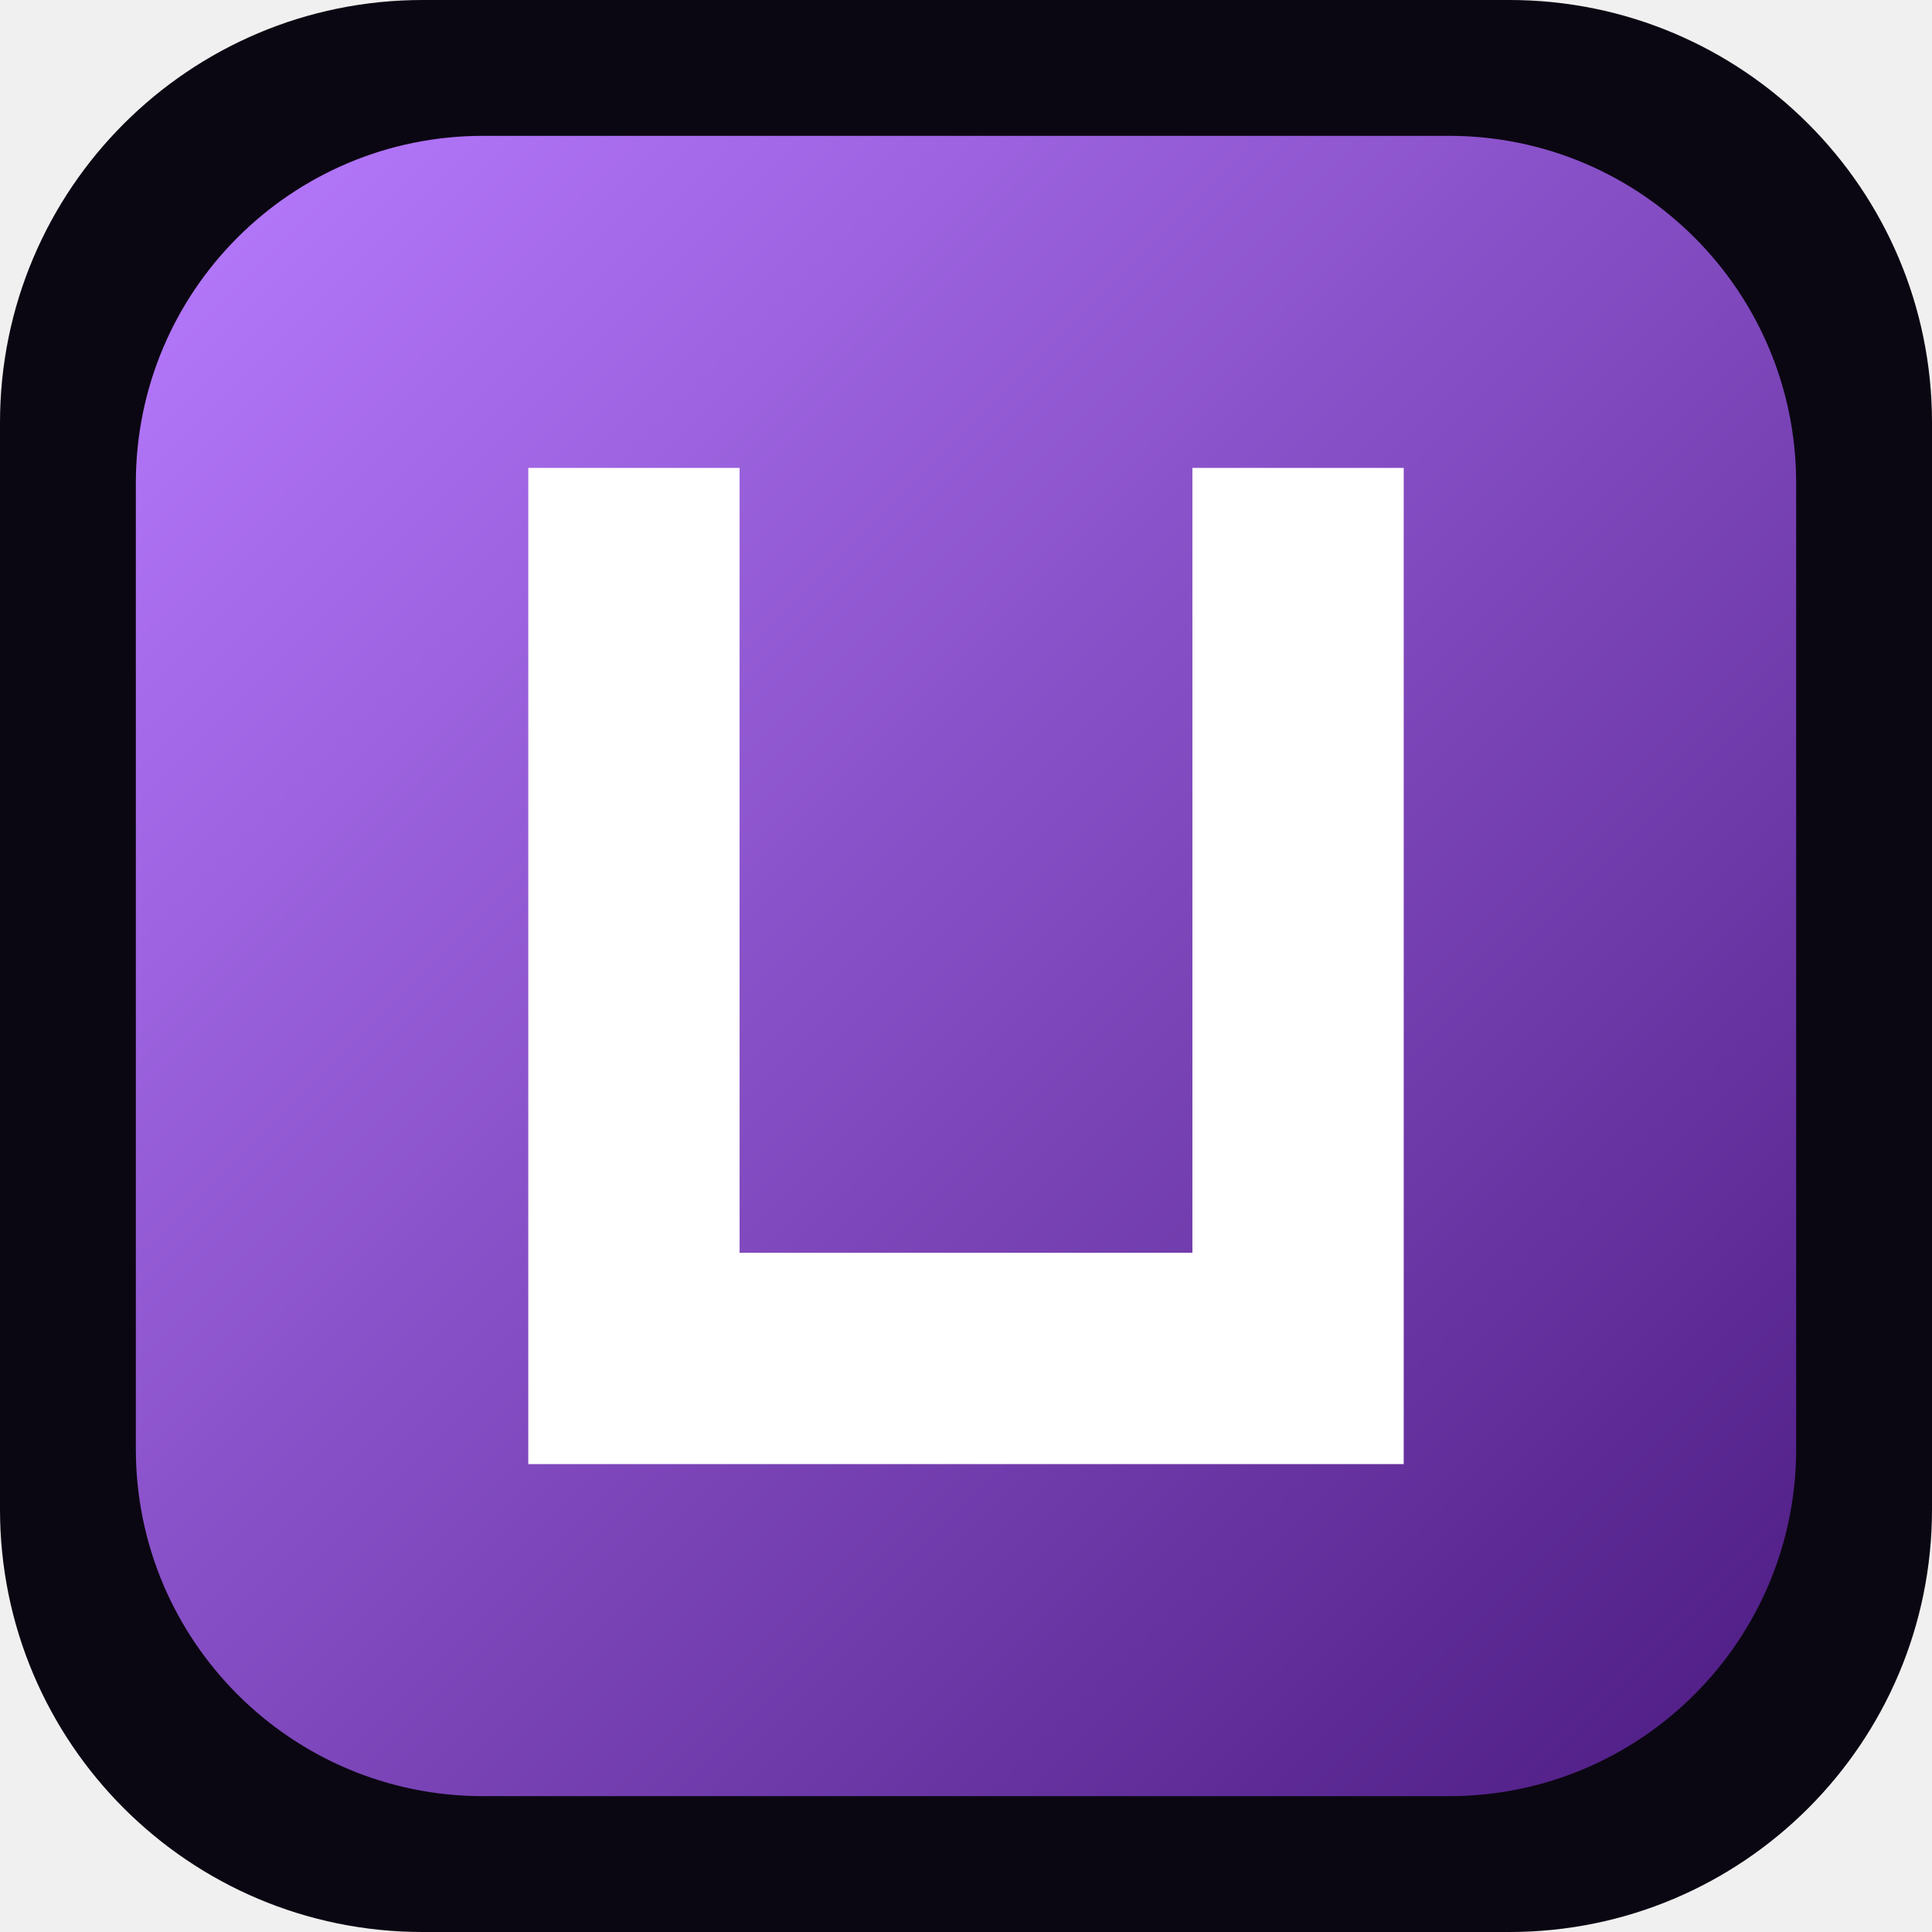
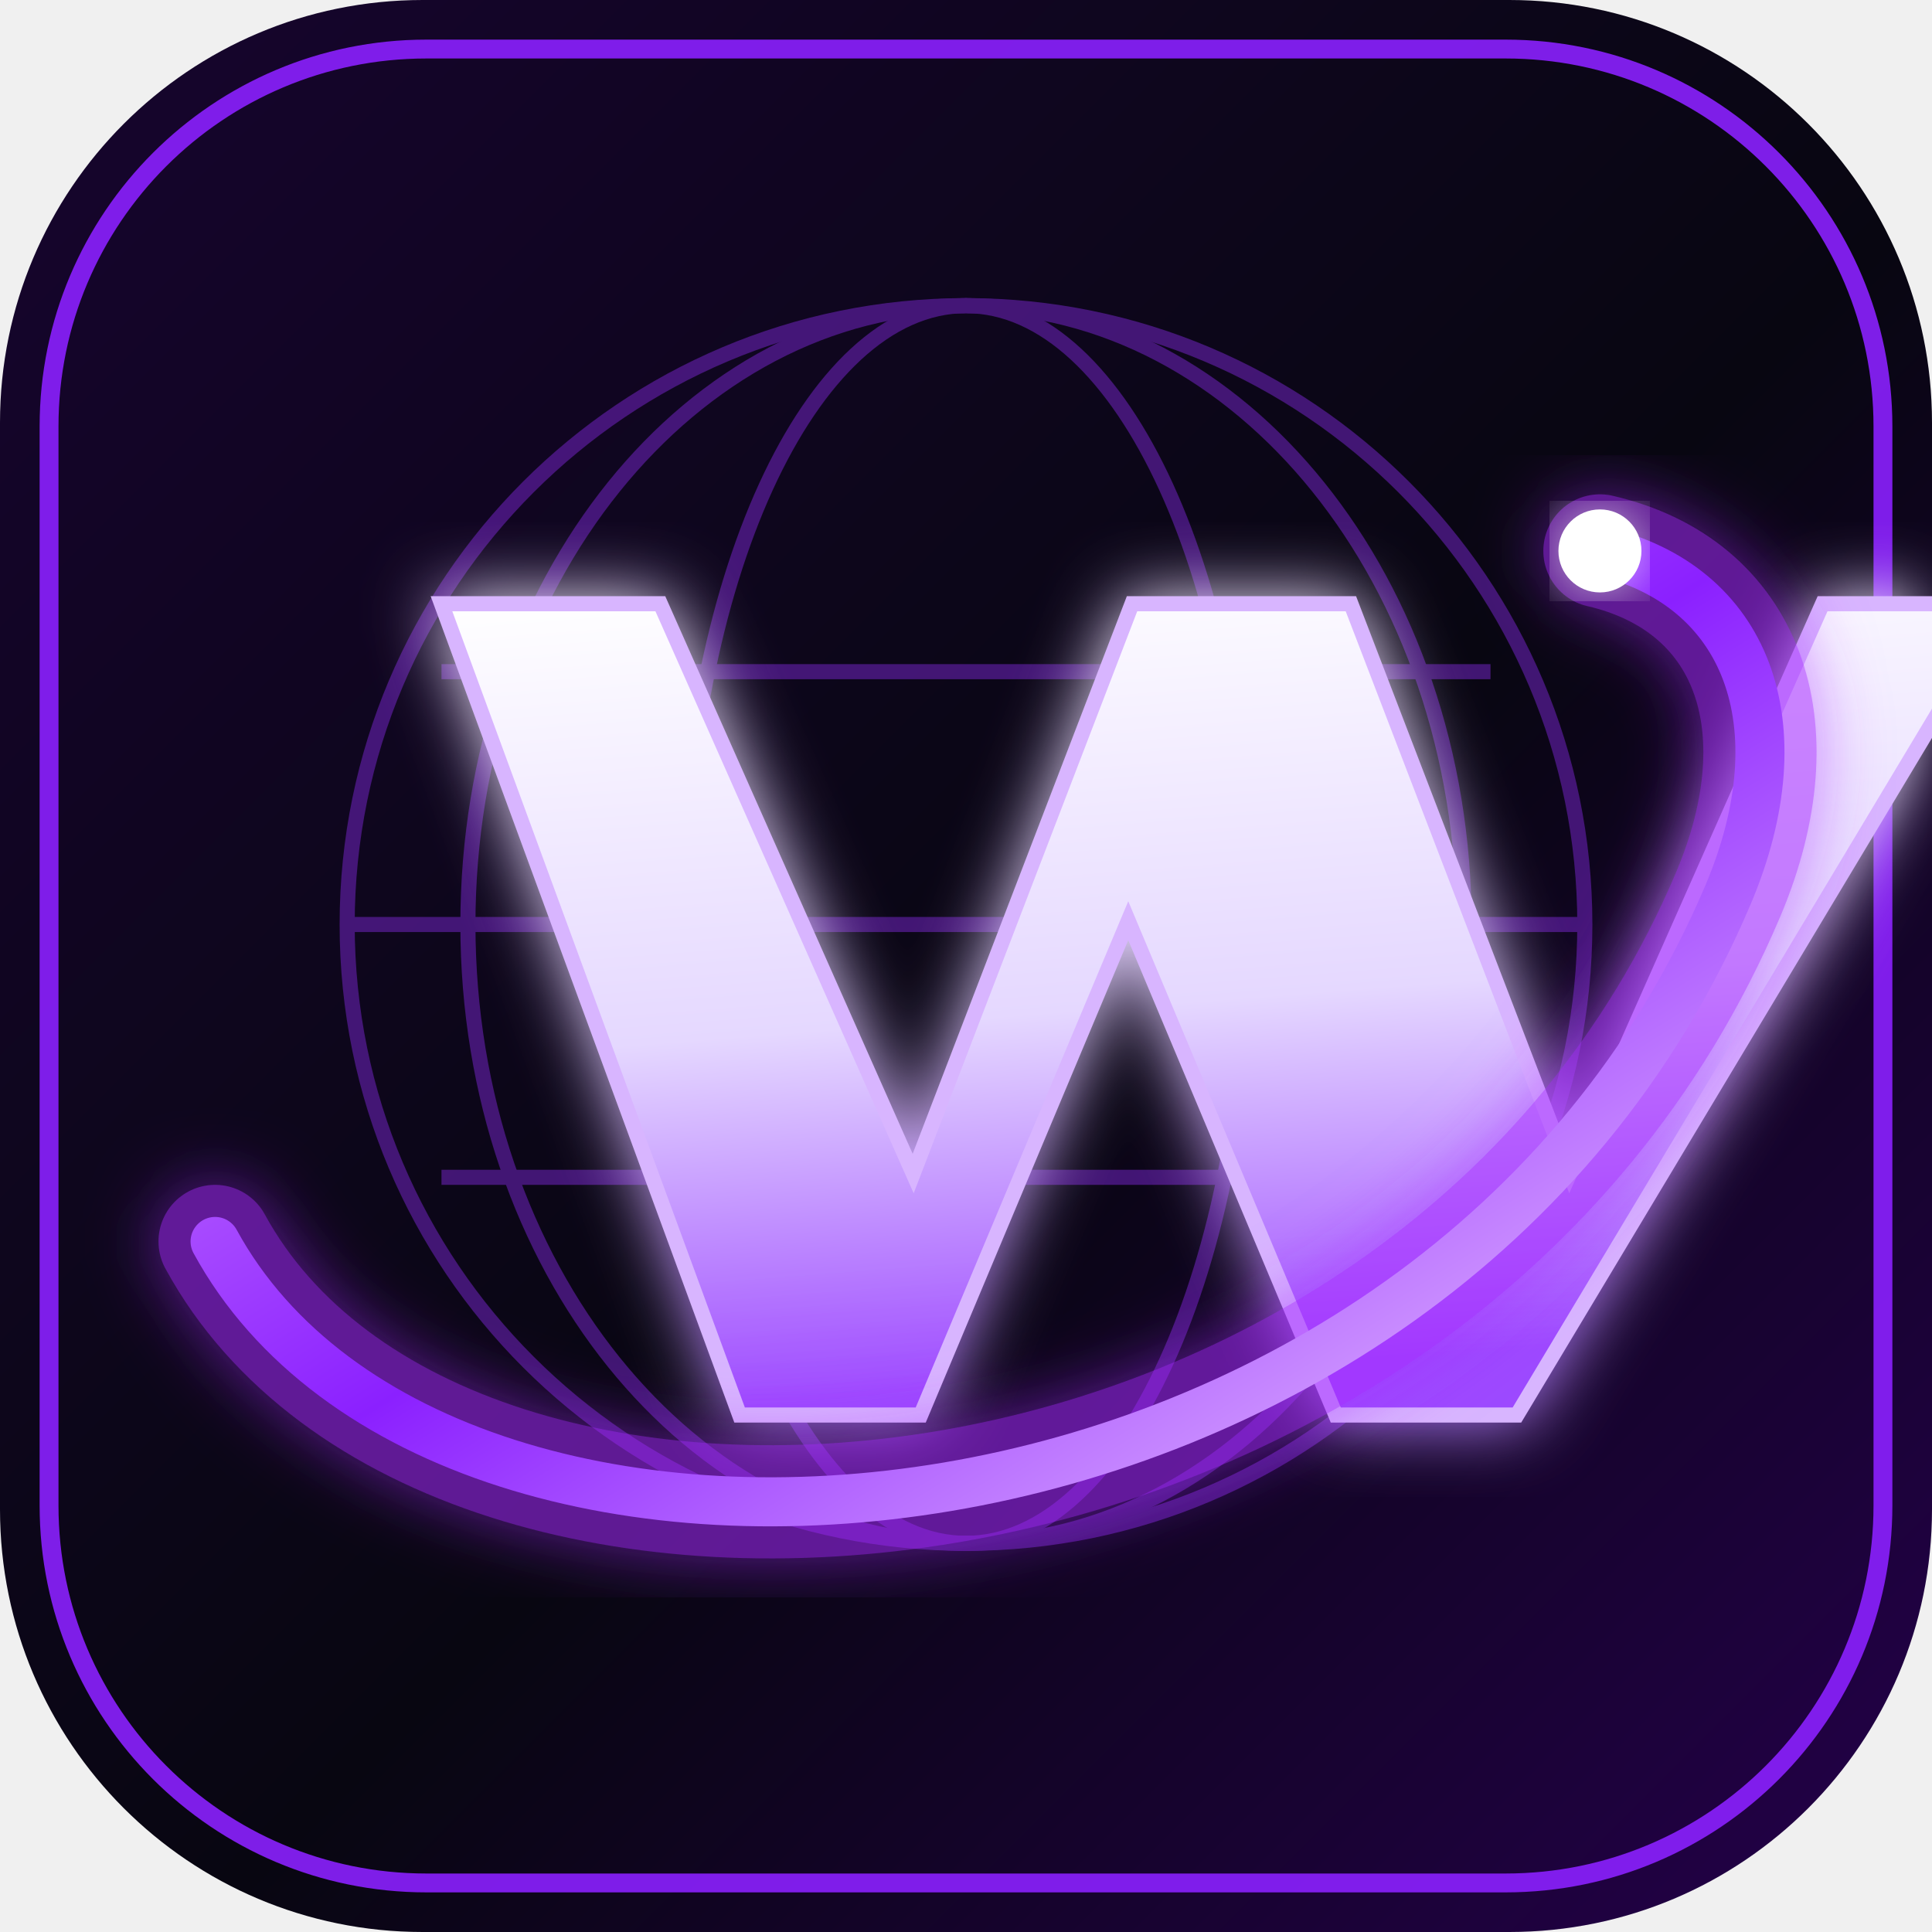
- <svg xmlns="http://www.w3.org/2000/svg" viewBox="0 0 128 128">
+ <svg xmlns="http://www.w3.org/2000/svg" viewBox="0 0 512 512">
  <defs>
-     <linearGradient id="g" x2="1" y2="1">
-       <stop stop-color="#b77aff" />
-       <stop offset="1" stop-color="#4d1c82" />
+     <linearGradient id="bg" x1="0" y1="0" x2="1" y2="1">
+       <stop stop-color="#17052f" />
+       <stop offset=".55" stop-color="#080611" />
+       <stop offset="1" stop-color="#25004c" />
    </linearGradient>
+     <linearGradient id="w" x1="0" y1="0" x2=".15" y2="1">
+       <stop stop-color="#fff" />
+       <stop offset=".55" stop-color="#e5d8ff" />
+       <stop offset="1" stop-color="#9d48ff" />
+     </linearGradient>
+     <linearGradient id="orbit" x1="0" y1="0" x2="1" y2="1">
+       <stop stop-color="#e7aaff" />
+       <stop offset=".5" stop-color="#8b20ff" />
+       <stop offset="1" stop-color="#f3d6ff" />
+     </linearGradient>
+     <filter id="glow">
+       <feGaussianBlur stdDeviation="9" result="b" />
+       <feMerge>
+         <feMergeNode in="b" />
+         <feMergeNode in="SourceGraphic" />
+       </feMerge>
+     </filter>
  </defs>
-   <rect width="128" height="128" rx="28" fill="#0b0712" />
-   <rect x="9" y="9" width="110" height="110" rx="23" fill="url(#g)" />
-   <path d="M35 31h14v52h30V31h14v66H35z" fill="#fff" />
+   <rect width="512" height="512" rx="112" fill="url(#bg)" />
+   <rect x="13" y="13" width="486" height="486" rx="100" fill="none" stroke="#8b20ff" stroke-width="5" opacity=".9" />
+   <g fill="none" stroke="#7524c9" stroke-width="4" opacity=".52">
+     <circle cx="256" cy="245" r="164" />
+     <ellipse cx="256" cy="245" rx="75" ry="164" />
+     <ellipse cx="256" cy="245" rx="132" ry="164" />
+     <path d="M94 245h324M117 178h278M117 312h278" />
+   </g>
+   <path d="M117 160h58l67 151 58-151h58l58 151 67-151h48L402 375h-48l-55-131-55 131h-48z" fill="url(#w)" stroke="#d8b5ff" stroke-width="4" filter="url(#glow)" />
+   <path d="M57 329C118 441 380 421 458 237c19-45 5-82-34-91" fill="none" stroke="#a52bff" stroke-width="30" stroke-linecap="round" opacity=".55" filter="url(#glow)" />
+   <path d="M57 329C118 441 380 421 458 237c19-45 5-82-34-91" fill="none" stroke="url(#orbit)" stroke-width="13" stroke-linecap="round" />
+   <circle cx="424" cy="146" r="11" fill="#fff" filter="url(#glow)" />
</svg>
